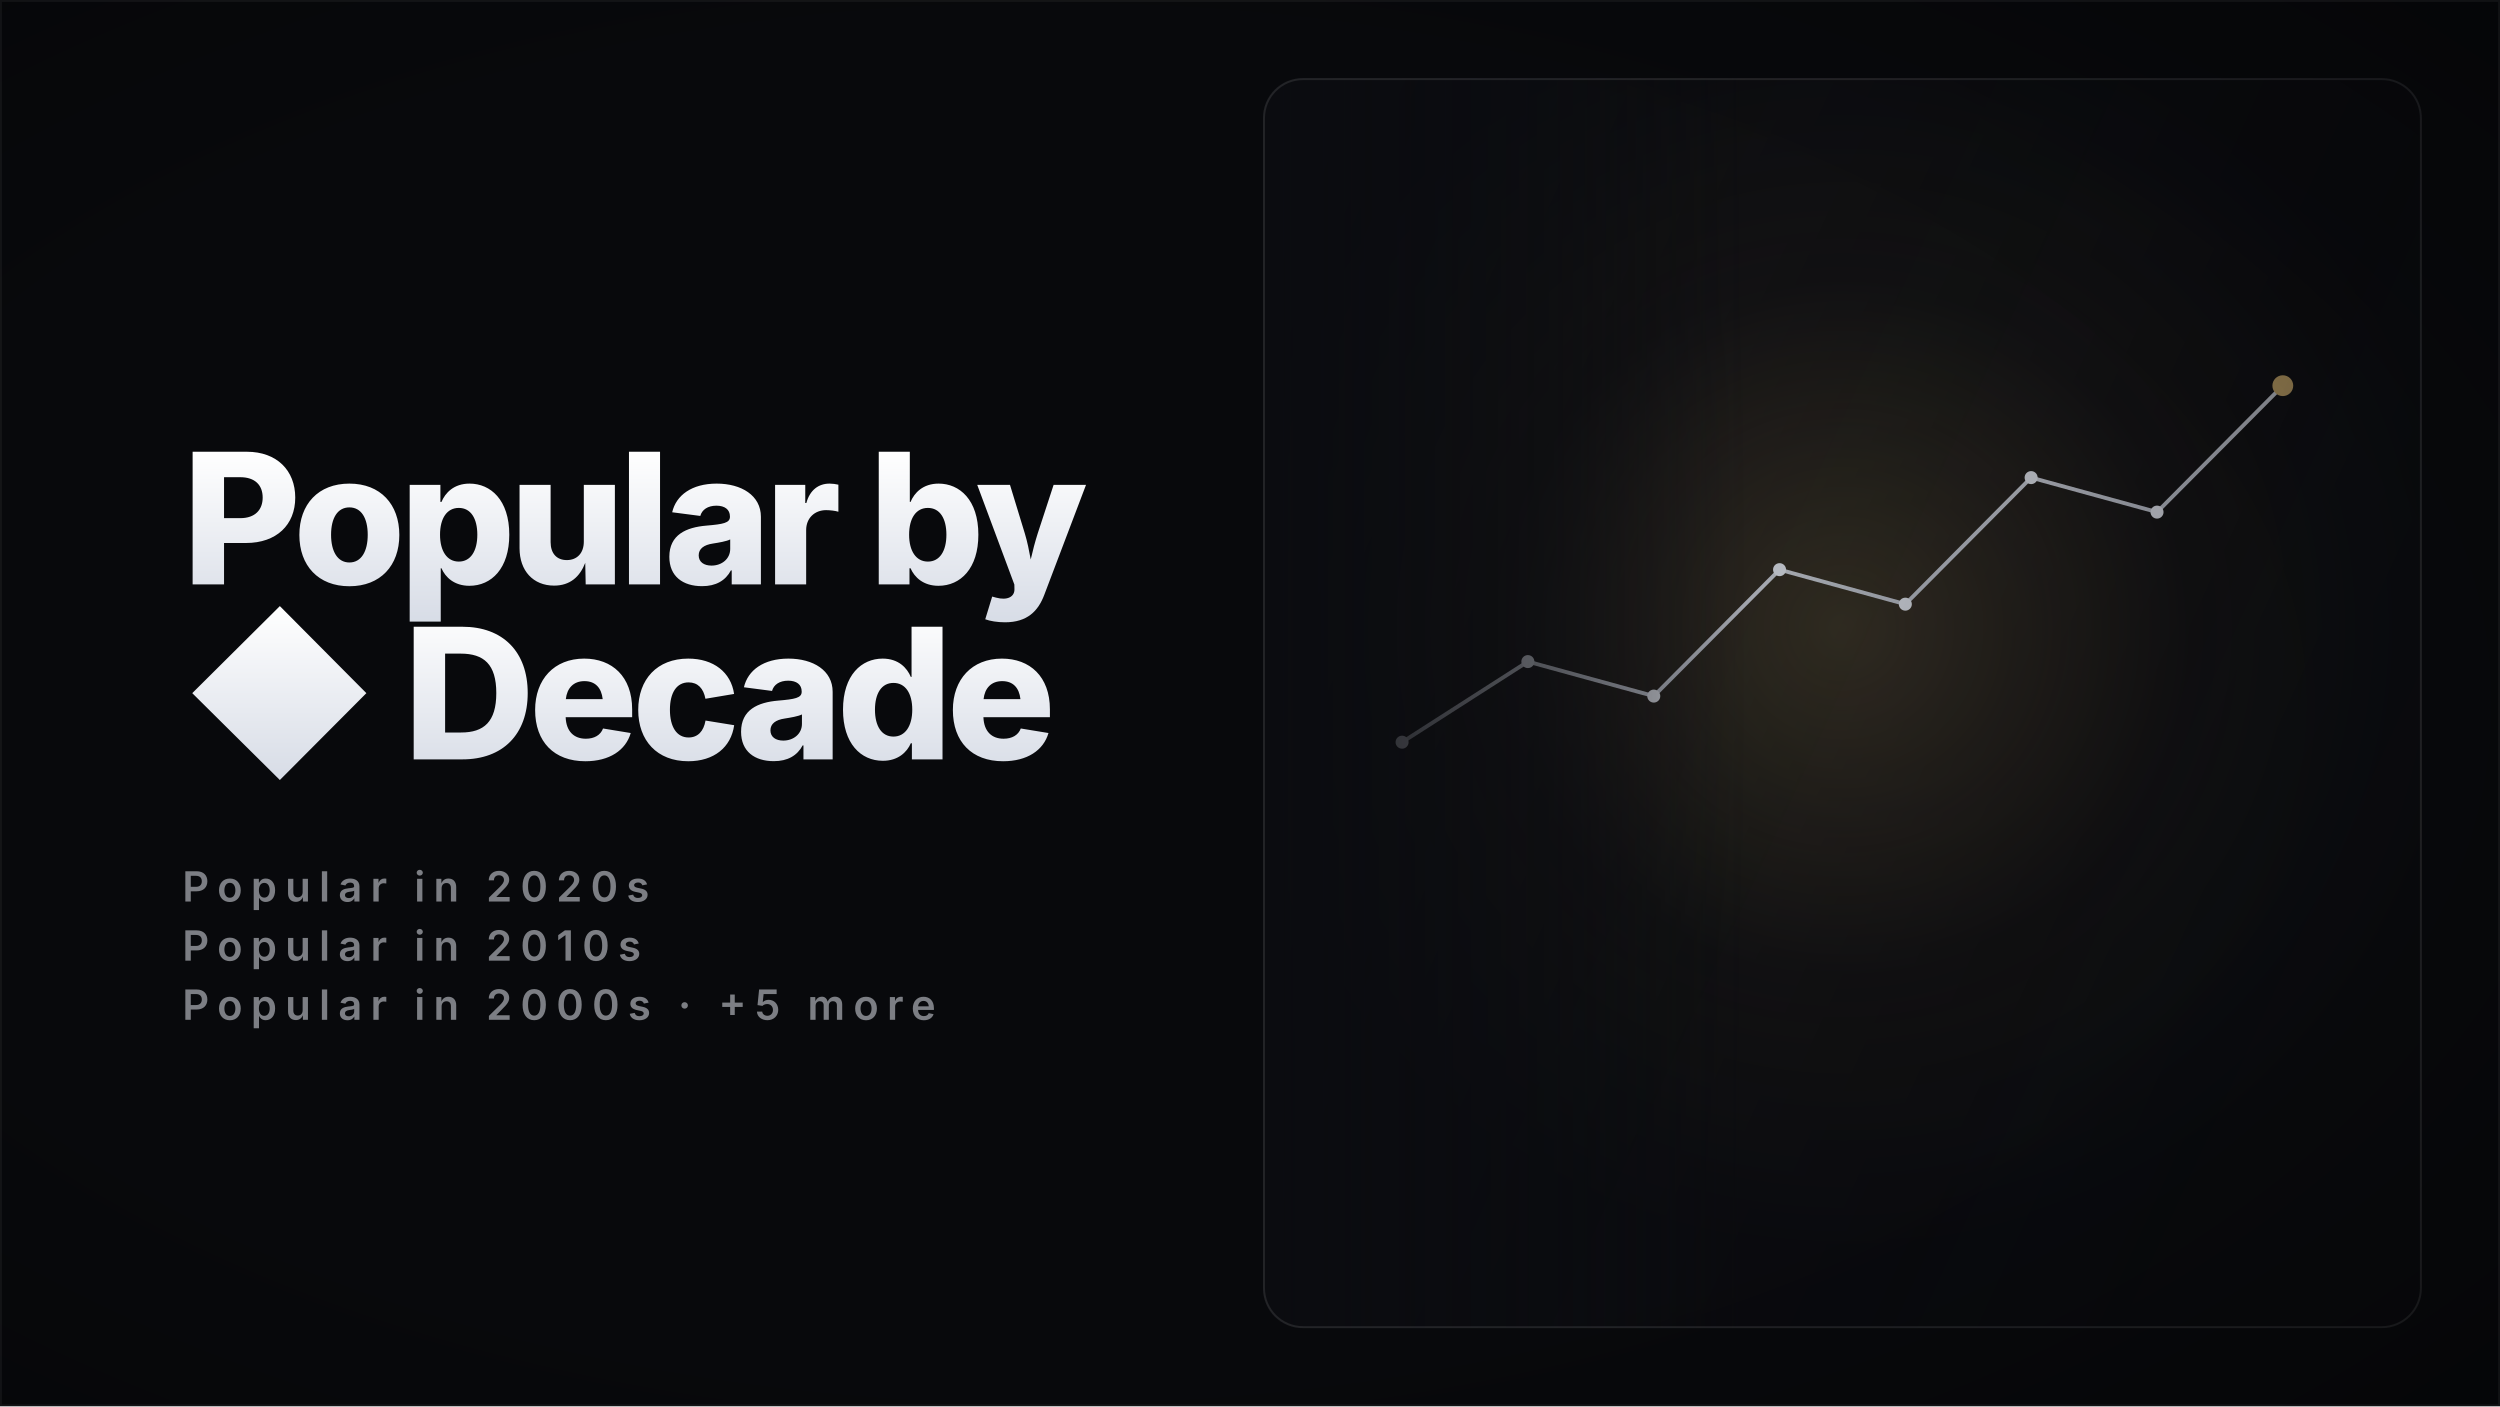
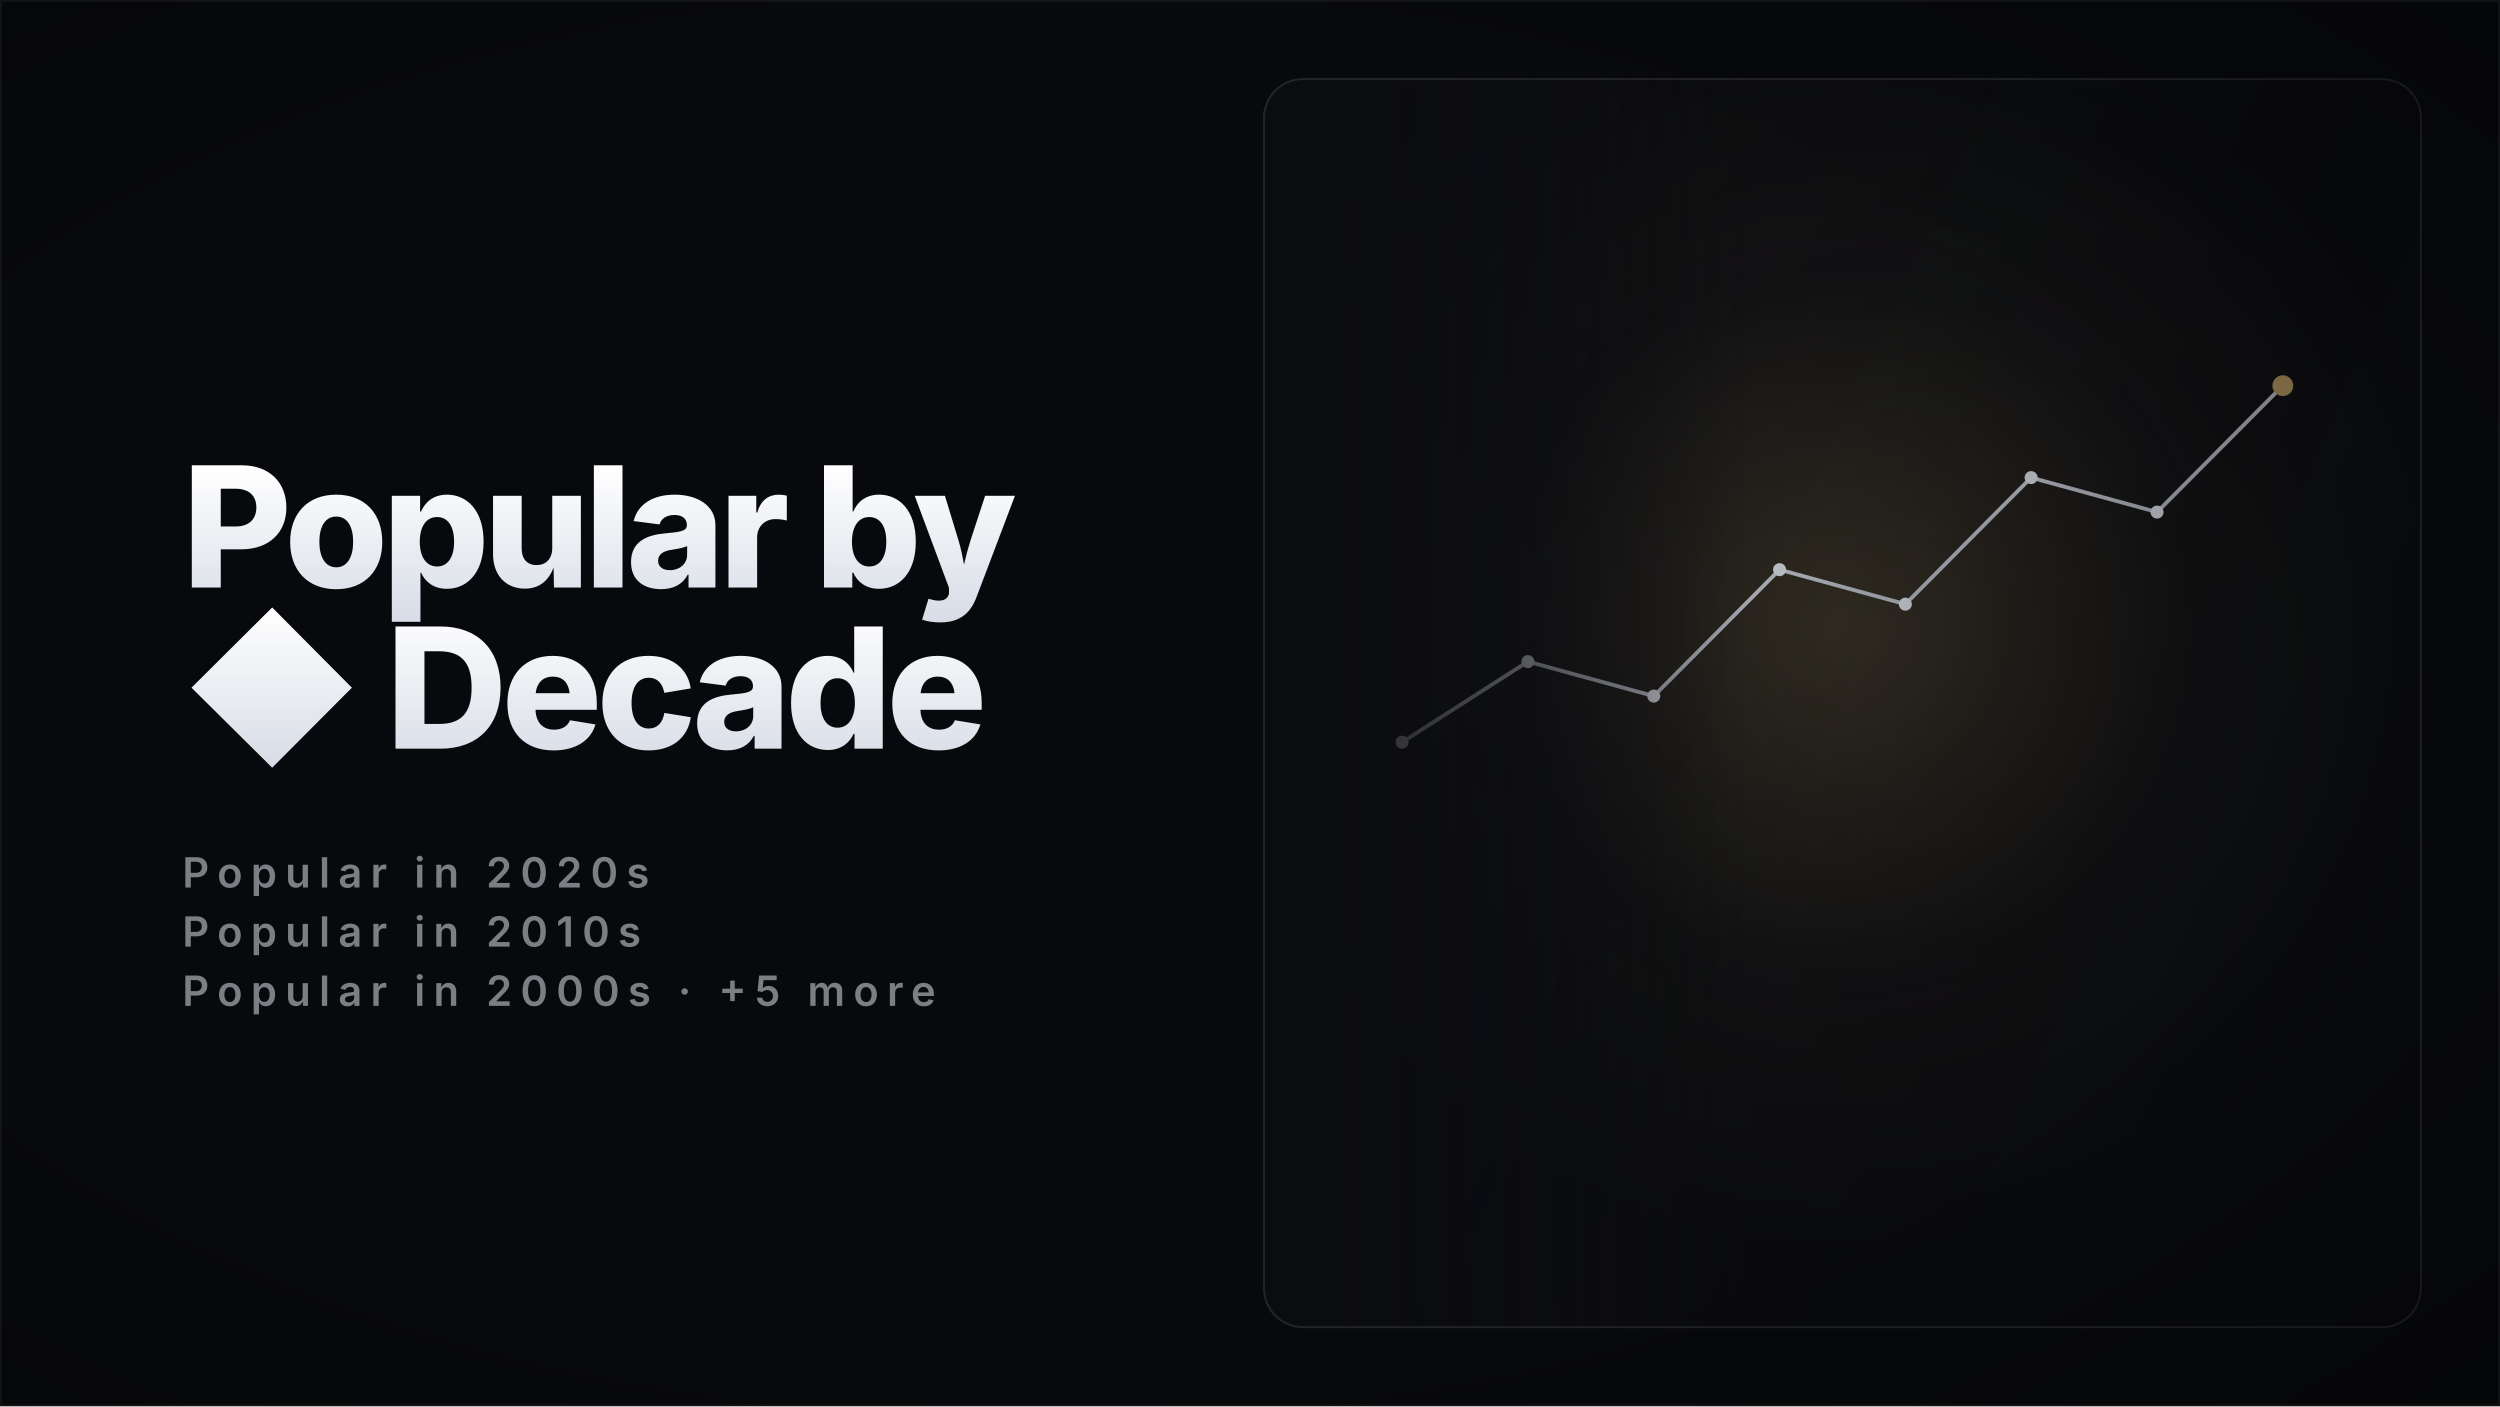
<svg xmlns="http://www.w3.org/2000/svg" width="1920" height="1080" viewBox="0 0 1920 1080" role="img" aria-label="Popular by ◆ Decade — movies collection cover" shape-rendering="geometricPrecision" text-rendering="geometricPrecision">
  <defs>
    <linearGradient id="titleFill" x1="0" y1="0" x2="0" y2="1">
      <stop offset="0" stop-color="#FFFFFF" />
      <stop offset="1" stop-color="#D7DCE6" />
    </linearGradient>
    <linearGradient id="feather" x1="0" y1="0" x2="1" y2="0">
      <stop offset="0" stop-color="#0B0C10" stop-opacity="1" />
      <stop offset="0.6" stop-color="#0B0C10" stop-opacity="0.55" />
      <stop offset="1" stop-color="#0B0C10" stop-opacity="0" />
    </linearGradient>
    <linearGradient id="panelShade" x1="0" y1="0" x2="1" y2="0.5">
      <stop offset="0" stop-color="rgba(6,7,10,0)" />
      <stop offset="1" stop-color="rgba(6,7,10,0.42)" />
    </linearGradient>
    <radialGradient id="vignette" cx="0.42" cy="0.5" r="0.85">
      <stop offset="0.55" stop-color="rgba(0,0,0,0)" />
      <stop offset="1" stop-color="rgba(0,0,0,0.45)" />
    </radialGradient>
    <clipPath id="cardClip">
      <rect x="970" y="60" width="890" height="960" rx="30" />
    </clipPath>
    <linearGradient id="ivoryS" x1="0" y1="0" x2="1" y2="1">
      <stop offset="0" stop-color="#FFFFFF" />
      <stop offset="1" stop-color="#9AA2B4" />
    </linearGradient>
    <radialGradient id="glow" cx="0.5" cy="0.5" r="0.5">
      <stop offset="0" stop-color="#C8A96A" stop-opacity="0.26" />
      <stop offset="0.55" stop-color="#C8A96A" stop-opacity="0.05" />
      <stop offset="1" stop-color="#C8A96A" stop-opacity="0" />
    </radialGradient>
    <linearGradient id="beamG" x1="0" y1="0" x2="0" y2="1">
      <stop offset="0" stop-color="#FFFFFF" stop-opacity="0.34" />
      <stop offset="1" stop-color="#FFFFFF" stop-opacity="0" />
    </linearGradient>
    <linearGradient id="barG" x1="0" y1="1" x2="0" y2="0">
      <stop offset="0" stop-color="#3A3F4D" />
      <stop offset="0.6" stop-color="#C9CEDB" />
      <stop offset="1" stop-color="#FFFFFF" />
    </linearGradient>
    <linearGradient id="colG" x1="0" y1="1" x2="0" y2="0">
      <stop offset="0" stop-color="#4A5060" stop-opacity="0.85" />
      <stop offset="1" stop-color="#E8ECF4" />
    </linearGradient>
    <radialGradient id="disc" cx="0.38" cy="0.34" r="0.75">
      <stop offset="0" stop-color="#FFFFFF" stop-opacity="0.9" />
      <stop offset="1" stop-color="#C8A96A" stop-opacity="0.12" />
    </radialGradient>
    <style>
      .glow { animation: glowPulse 11s ease-in-out infinite; }
      @keyframes glowPulse { 0%,100% { opacity: 0.68; } 50% { opacity: 1; } }
      @media (prefers-reduced-motion: reduce) { .glow { animation: none; } }
    </style>
  </defs>
  <rect x="0" y="0" width="1920" height="1080" fill="#08090C" />
  <rect x="970" y="60" width="890" height="960" rx="30" fill="#0B0C10" />
  <g clip-path="url(#cardClip)">
    <g>
      <circle cx="1415" cy="482.4" r="480" fill="url(#glow)" class="glow" />
      <line x1="1076.8" y1="693.6" x2="1753.2" y2="693.6" stroke="url(#ivoryS)" stroke-width="2" opacity="0.5" />
      <line x1="1076.8" y1="693.6" x2="1076.8" y2="711.6" stroke="url(#ivoryS)" stroke-width="3" opacity="0.4" />
      <line x1="1173.4" y1="693.6" x2="1173.4" y2="711.6" stroke="url(#ivoryS)" stroke-width="3" opacity="0.4" />
      <line x1="1270.1" y1="693.6" x2="1270.1" y2="711.6" stroke="url(#ivoryS)" stroke-width="3" opacity="0.4" />
      <line x1="1366.7" y1="693.6" x2="1366.7" y2="711.6" stroke="url(#ivoryS)" stroke-width="3" opacity="0.4" />
      <line x1="1463.3" y1="693.6" x2="1463.3" y2="711.6" stroke="url(#ivoryS)" stroke-width="3" opacity="0.4" />
      <line x1="1559.9" y1="693.6" x2="1559.9" y2="711.6" stroke="url(#ivoryS)" stroke-width="3" opacity="0.4" />
      <line x1="1656.6" y1="693.6" x2="1656.6" y2="711.6" stroke="url(#ivoryS)" stroke-width="3" opacity="0.4" />
      <line x1="1753.2" y1="693.6" x2="1753.2" y2="711.6" stroke="url(#ivoryS)" stroke-width="3" opacity="0.4" />
      <polyline points="1076.8,570 1173.4,508.1 1270.1,534.6 1366.7,437.5 1463.3,464 1559.9,366.8 1656.6,393.3 1753.2,296.2" fill="none" stroke="url(#ivoryS)" stroke-width="3" stroke-linejoin="round" />
      <circle cx="1076.8" cy="570" r="5" fill="#E7EBF3" />
      <circle cx="1173.4" cy="508.1" r="5" fill="#E7EBF3" />
      <circle cx="1270.1" cy="534.6" r="5" fill="#E7EBF3" />
      <circle cx="1366.7" cy="437.5" r="5" fill="#E7EBF3" />
      <circle cx="1463.3" cy="464" r="5" fill="#E7EBF3" />
      <circle cx="1559.9" cy="366.8" r="5" fill="#E7EBF3" />
      <circle cx="1656.6" cy="393.3" r="5" fill="#E7EBF3" />
      <circle cx="1753.2" cy="296.2" r="8" fill="#C8A96A" />
    </g>
    <rect x="970" y="60" width="890" height="960" fill="url(#panelShade)" />
    <rect x="970" y="60" width="373.8" height="960" fill="url(#feather)" />
  </g>
  <rect x="970.75" y="60.75" width="888.5" height="958.5" rx="30" fill="none" stroke="rgba(255,255,255,0.10)" stroke-width="1.5" />
  <rect x="0" y="0" width="1920" height="1080" fill="url(#vignette)" />
  <g>
-     <text x="140" y="448.8" font-family="Inter" font-size="140" font-weight="800" letter-spacing="-4.90" fill="url(#titleFill)">Popular by</text>
-     <text x="140" y="583.2" font-family="Inter" font-size="140" font-weight="800" letter-spacing="-4.90" fill="url(#titleFill)">◆ Decade</text>
-     <text x="140" y="692.4" font-family="Inter" font-size="32" font-weight="600" letter-spacing="6.40" fill="rgba(231,235,243,0.52)">Popular in 2020s</text>
-     <text x="140" y="737.8" font-family="Inter" font-size="32" font-weight="600" letter-spacing="6.40" fill="rgba(231,235,243,0.52)">Popular in 2010s</text>
-     <text x="140" y="783.2" font-family="Inter" font-size="32" font-weight="600" letter-spacing="6.40" fill="rgba(231,235,243,0.52)">Popular in 2000s  ·  +5 more</text>
+     <text x="140" y="451.2" font-family="Inter" font-size="129" font-weight="800" letter-spacing="-4.52" fill="url(#titleFill)">Popular by</text>
+     <text x="140" y="575" font-family="Inter" font-size="129" font-weight="800" letter-spacing="-4.52" fill="url(#titleFill)">◆ Decade</text>
+     <text x="140" y="681.6" font-family="Inter" font-size="32" font-weight="600" letter-spacing="6.40" fill="rgba(231,235,243,0.52)">Popular in 2020s</text>
+     <text x="140" y="727" font-family="Inter" font-size="32" font-weight="600" letter-spacing="6.40" fill="rgba(231,235,243,0.52)">Popular in 2010s</text>
+     <text x="140" y="772.5" font-family="Inter" font-size="32" font-weight="600" letter-spacing="6.40" fill="rgba(231,235,243,0.52)">Popular in 2000s  ·  +5 more</text>
  </g>
  <rect x="0.75" y="0.75" width="1918.5" height="1078.5" fill="none" stroke="rgba(255,255,255,0.05)" stroke-width="1.5" />
</svg>
